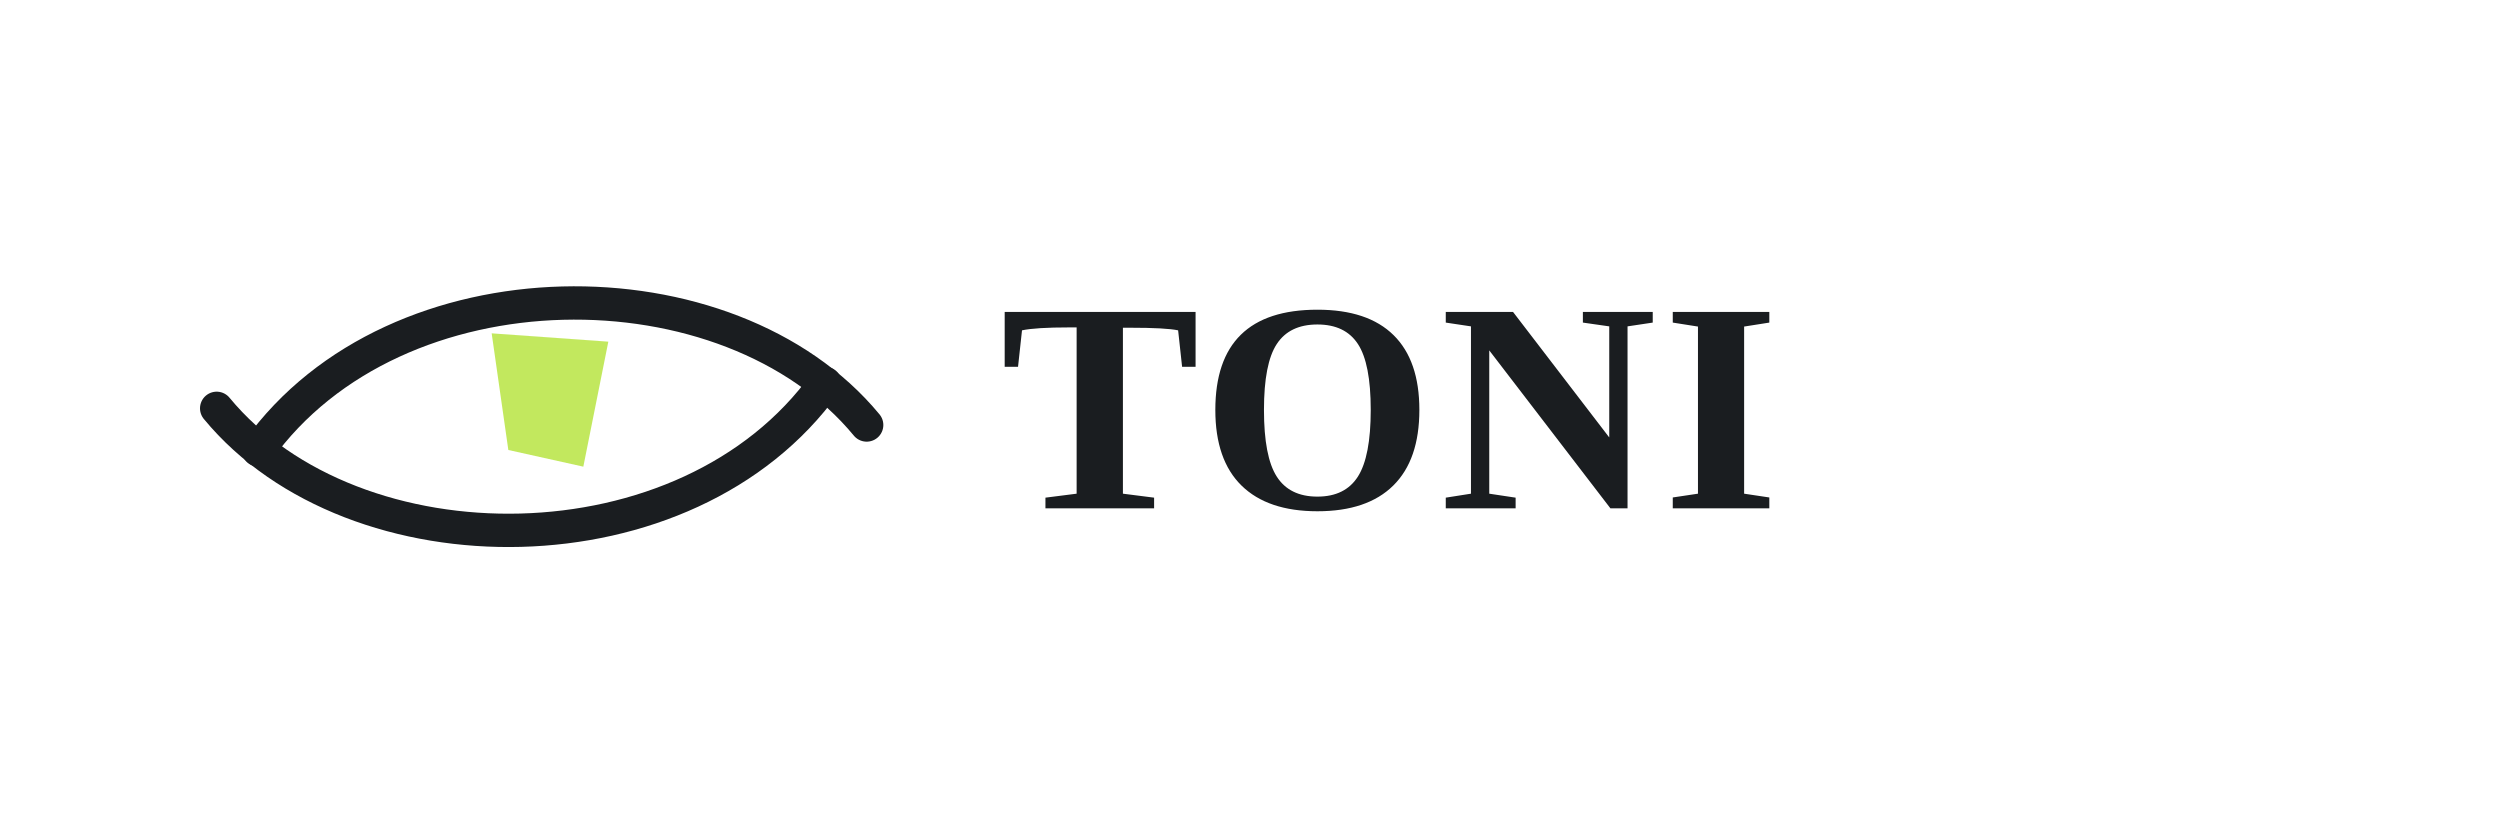
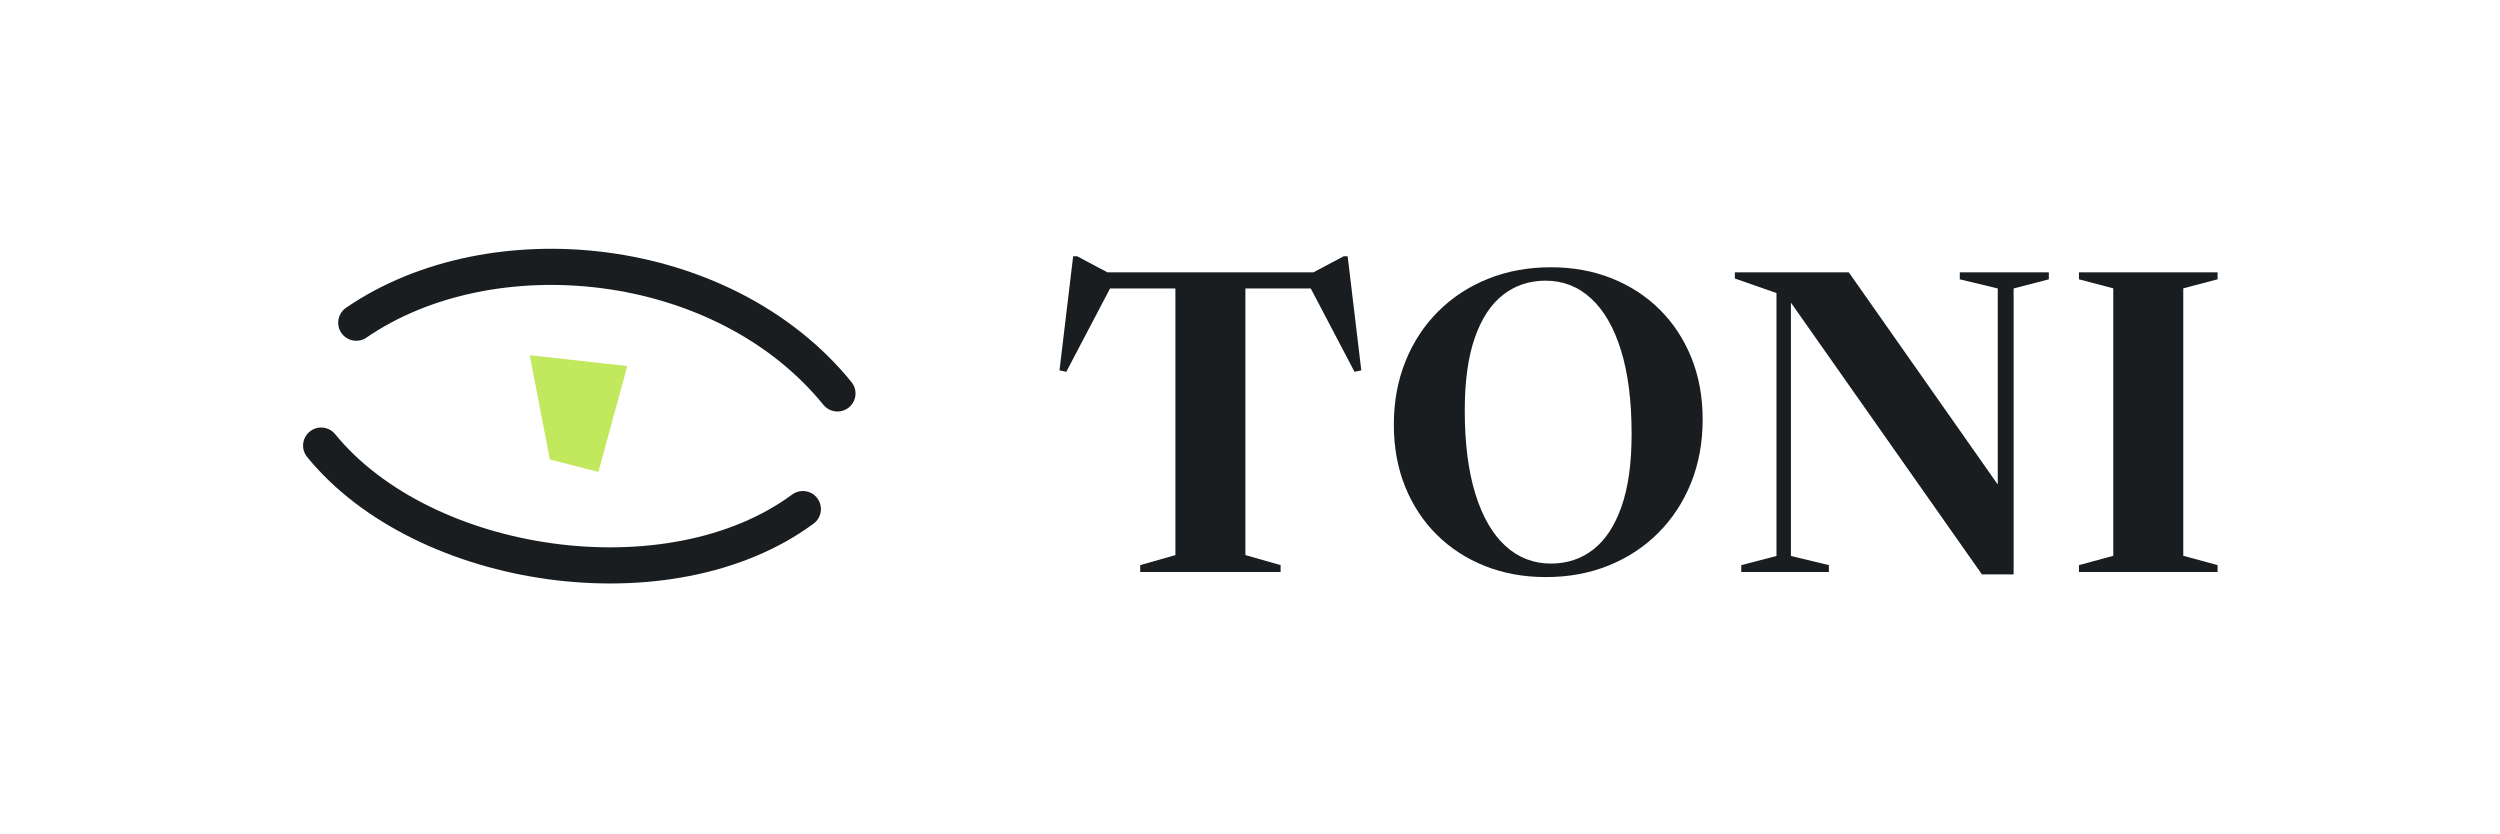
- <svg xmlns="http://www.w3.org/2000/svg" viewBox="0 0 600 200" width="600" height="200">
-   <style>
-     .wordmark {
-       font-family: 'Newsreader', 'Georgia', 'Times New Roman', serif;
-       font-size: 72px;
-       font-weight: 600;
-       letter-spacing: 0.02em;
-       fill: #1A1D20;
-     }
-   </style>
-   <g transform="translate(30, 0)">
-     <g fill="none" stroke="#1A1D20" stroke-width="8" stroke-linecap="round">
-       <path d="M 32,108 C 65,62 145,62 178,102" />
-       <path d="M 22,98 C 55,138 135,138 168,92" />
+ <svg xmlns="http://www.w3.org/2000/svg" viewBox="0 0 1200 400" width="1200" height="400" role="img" aria-labelledby="title">
+   <g transform="translate(135.5599 113.2609) scale(0.2478261) translate(-200 -160)">
+     <g fill="none" stroke="#1A1D20" stroke-width="70" stroke-linecap="round">
+       <path d="M343 328 C605 148 1053 192 1275 465" />
+       <path d="M275 566 C474 810 951 879 1208 689" />
    </g>
-     <polygon points="88,80 116,82 110,112 92,108" fill="#C2E85E" />
+     <path d="M679 391 L868 412 L812 617 L718 593 Z" fill="#C2E85E" />
  </g>
-   <text x="240" y="122" class="wordmark">TONI</text>
+   <g fill="#1A1D20">
+     <path d="M587.895 1395.76H921.947V80.752L1089.922 32.816V0H419.919V32.816L587.895 80.752ZM1341.969 1353.04H167.872L290.201 1380.096L67.184 955.351L34.792 962.351L99.912 1506.816H118.76L306.465 1407.216L191.872 1430H1317.969L1203.377 1407.216L1391.082 1506.816H1409.93L1475.05 962.351L1442.658 955.351L1219.641 1380.096Z" transform="matrix(0.1005842 0 0 -0.1005842 505.0604 274.5618)" />
+     <path d="M829.953 1454.24Q987.345 1454.24 1119.737 1401.588Q1252.129 1348.936 1349.461 1252.208Q1446.793 1155.48 1500.489 1022.328Q1554.185 889.176 1554.185 728.176Q1554.185 563.208 1498.793 425.452Q1443.401 287.696 1342.541 186.788Q1241.681 85.88 1105.125 30.82Q968.568 -24.24 805.816 -24.24Q648.424 -24.24 515.744 28.412Q383.064 81.064 285.444 177.792Q187.824 274.52 134.128 407.96Q80.432 541.4 80.432 702.976Q80.432 867.368 135.824 1005.124Q191.216 1142.88 292.076 1243.5Q392.936 1344.12 529.992 1399.18Q667.049 1454.24 829.953 1454.24ZM830.049 40.296Q946.28 40.296 1032.519 107.576Q1118.758 174.856 1166.946 312.103Q1215.134 449.351 1215.134 658.831Q1215.134 894.192 1164.626 1057.312Q1114.119 1220.432 1021.819 1305.356Q929.52 1390.28 804.568 1390.28Q688.761 1390.28 602.022 1323.0Q515.282 1255.72 467.095 1118.397Q418.907 981.073 418.907 771.169Q418.907 536.232 469.415 373.188Q519.922 210.144 612.222 125.22Q704.521 40.296 830.049 40.296Z" transform="matrix(0.1005842 0 0 -0.1005842 660.95 274.5618)" />
+     <path d="M231.799 76.512V1331.28L33.223 1400.576V1430H577.027L1341.649 340.874L1287.801 210.772V1353.064L1106.609 1396.76V1430H1531.529V1396.76L1363.553 1353.064V-11.52H1212.342L275.312 1321.576L300.768 1346.856V76.512L481.959 32.816V0H63.824V32.816Z" transform="matrix(0.1005842 0 0 -0.1005842 829.3899 274.5618)" />
+     <path d="M720.618 32.937V0H59.096V32.816L222.831 77.36V1353.64L59.096 1396.639V1430H720.618V1396.76L556.883 1353.64V77.36Z" transform="matrix(0.1005842 0 0 -0.1005842 991.9573 274.5618)" />
+   </g>
</svg>
